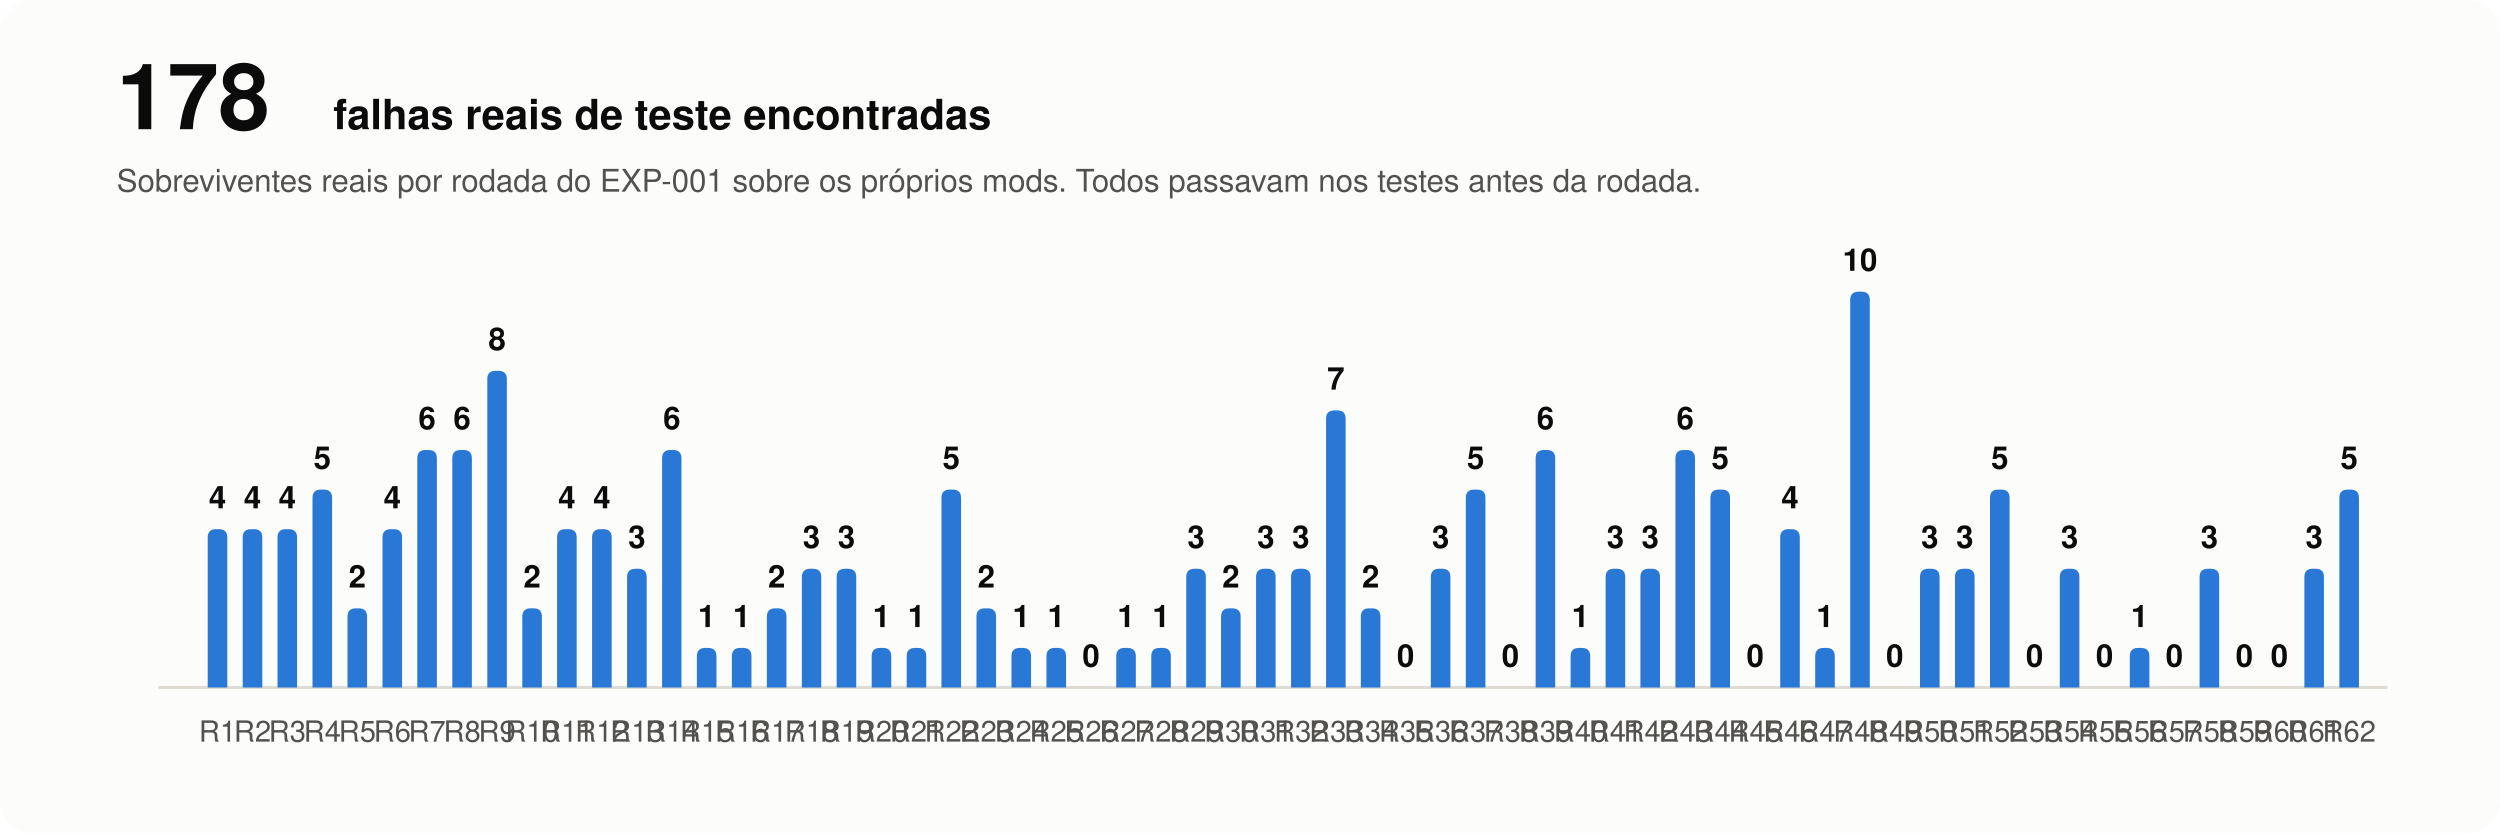
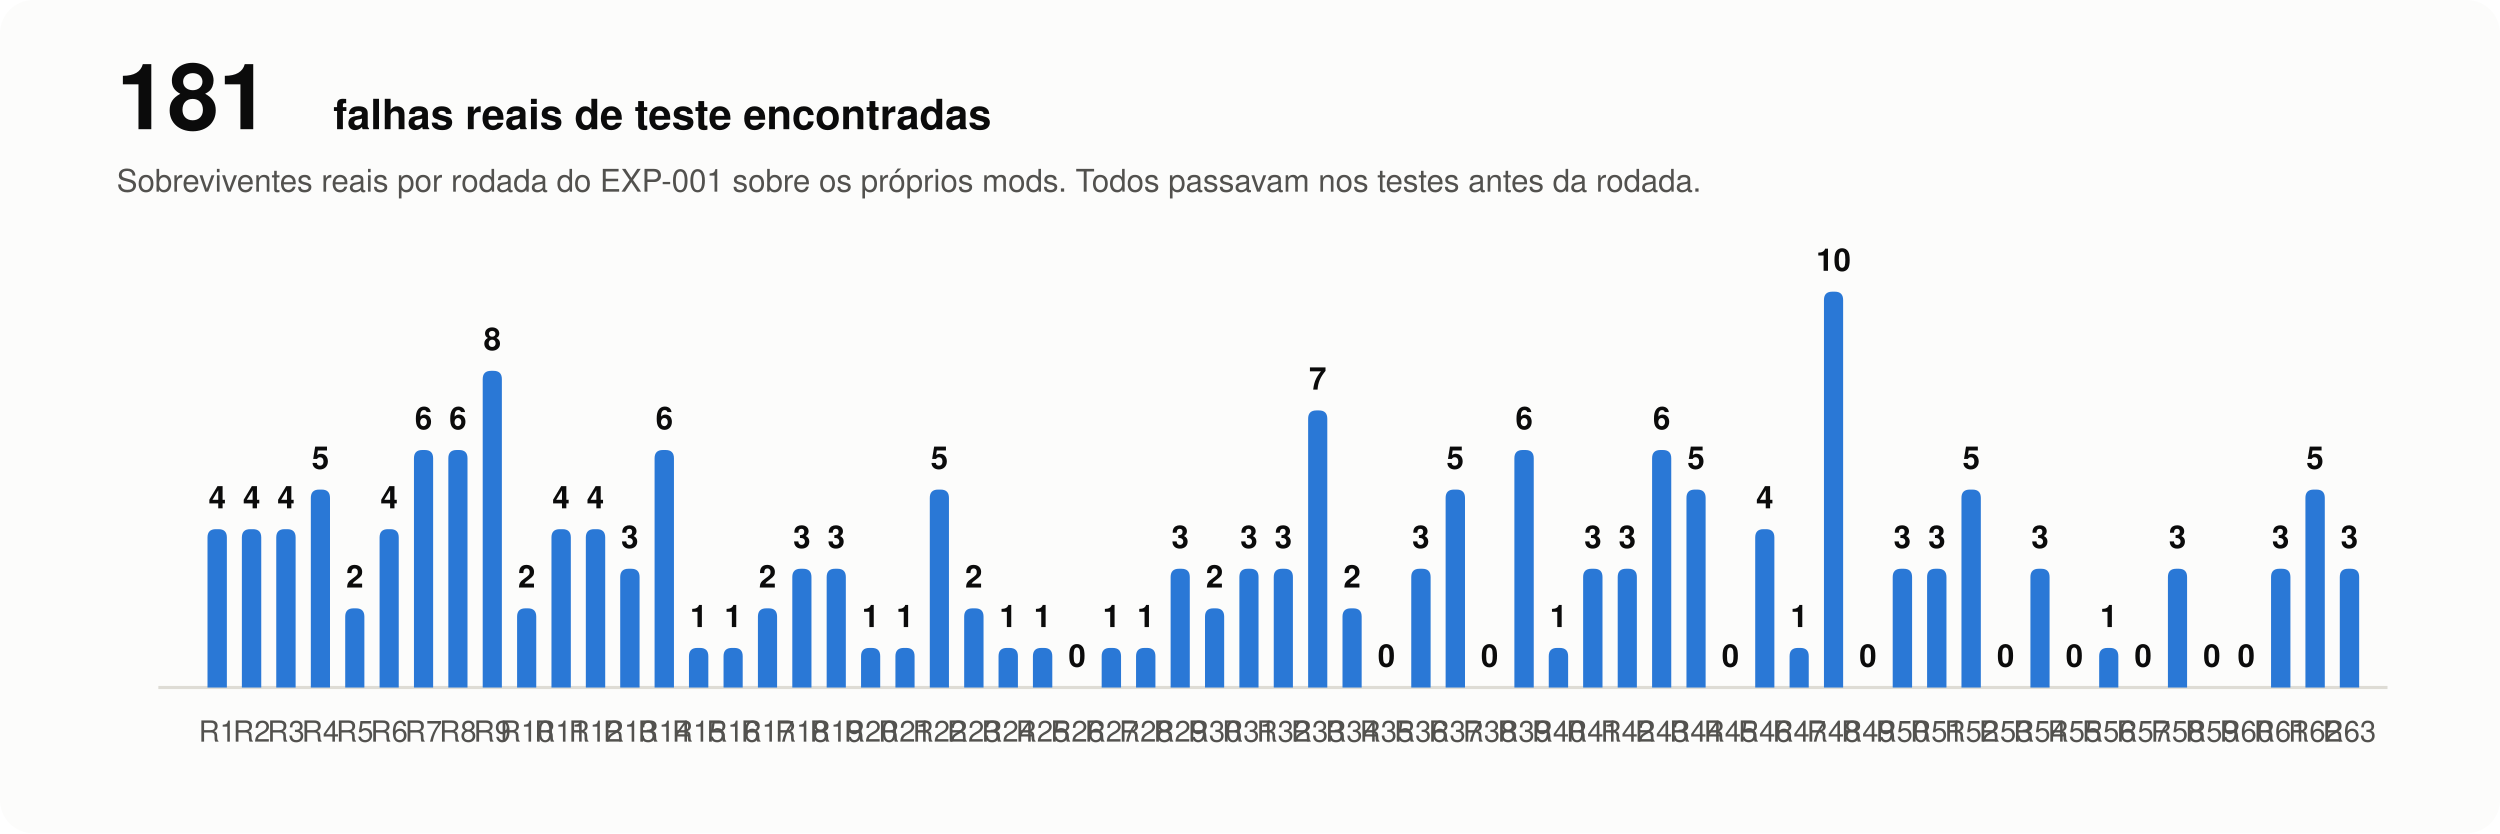
- <svg xmlns="http://www.w3.org/2000/svg" viewBox="0 0 1200 400" width="1200" height="400" role="img" aria-label="178 falhas reais de teste encontradas em 62 rodadas" font-family="ui-sans-serif, -apple-system, 'Segoe UI', Helvetica, Arial, sans-serif">
+ <svg xmlns="http://www.w3.org/2000/svg" viewBox="0 0 1200 400" width="1200" height="400" role="img" aria-label="181 falhas reais de teste encontradas em 63 rodadas" font-family="ui-sans-serif, -apple-system, 'Segoe UI', Helvetica, Arial, sans-serif">
  <style>
  .sup { fill: #fcfcfb; } .sup2 { fill: #f3f2ef; } .borda { stroke: #dedcd5; }
  .t1 { fill: #0b0b0b; } .t2 { fill: #52514e; } .t3 { fill: #8a887f; }
  .ac { fill: #2a78d6; } .acs { stroke: #2a78d6; } .acf { fill: #e8f1fb; }
  .ok { fill: #0f7a3d; } .okf { fill: #e3f3e8; }
  @media (prefers-color-scheme: dark) {
    .sup { fill: #1a1a19; } .sup2 { fill: #232322; } .borda { stroke: #3a3936; }
    .t1 { fill: #f0efec; } .t2 { fill: #c3c2b7; } .t3 { fill: #8f8d84; }
    .ac { fill: #3987e5; } .acs { stroke: #3987e5; } .acf { fill: #1d2c40; }
    .ok { fill: #4cc27a; } .okf { fill: #16301f; }
  }
  @media (prefers-reduced-motion: reduce) { * { animation: none !important; } }

  .barra { transform-box: fill-box; transform-origin: bottom; animation: cresce 1.1s cubic-bezier(.2,.8,.2,1); }
  @keyframes cresce { from { transform: scaleY(0); } to { transform: scaleY(1); } }
</style>
  <rect width="1200" height="400" rx="16" class="sup" />
-   <text x="56" y="62" font-size="44" font-weight="800" class="t1">178</text>
+   <text x="56" y="62" font-size="44" font-weight="800" class="t1">181</text>
  <text x="160" y="62" font-size="20" font-weight="700" class="t1">falhas reais de teste encontradas</text>
  <text x="56" y="92" font-size="15" class="t2">Sobreviventes reais por rodada do EXP-001 sobre os próprios mods. Todos passavam nos testes antes da rodada.</text>
  <line x1="76" y1="330" x2="1146" y2="330" class="borda" stroke-width="1.5" />
  <g class="barra">
-     <path d="M99.7,330 L99.7,258.0 Q99.7,254.0 103.7,254.0 L105.1,254.0 Q109.1,254.0 109.1,258.0 L109.1,330 Z" class="ac" />
-   </g>
-   <text x="104.4" y="244.0" font-size="15" font-weight="700" class="t1" text-anchor="middle">4</text>
-   <text x="104.4" y="356" font-size="14" class="t2" text-anchor="middle">R1</text>
-   <g class="barra">
-     <path d="M116.5,330 L116.5,258.0 Q116.5,254.0 120.5,254.0 L121.9,254.0 Q125.9,254.0 125.9,258.0 L125.9,330 Z" class="ac" />
-   </g>
-   <text x="121.2" y="244.0" font-size="15" font-weight="700" class="t1" text-anchor="middle">4</text>
-   <text x="121.2" y="356" font-size="14" class="t2" text-anchor="middle">R2</text>
-   <g class="barra">
-     <path d="M133.2,330 L133.2,258.0 Q133.2,254.0 137.2,254.0 L138.6,254.0 Q142.6,254.0 142.6,258.0 L142.6,330 Z" class="ac" />
-   </g>
-   <text x="137.9" y="244.0" font-size="15" font-weight="700" class="t1" text-anchor="middle">4</text>
-   <text x="137.9" y="356" font-size="14" class="t2" text-anchor="middle">R3</text>
-   <g class="barra">
-     <path d="M150.0,330 L150.0,239.0 Q150.0,235.0 154.0,235.0 L155.4,235.0 Q159.4,235.0 159.4,239.0 L159.4,330 Z" class="ac" />
-   </g>
-   <text x="154.7" y="225.0" font-size="15" font-weight="700" class="t1" text-anchor="middle">5</text>
-   <text x="154.7" y="356" font-size="14" class="t2" text-anchor="middle">R4</text>
-   <g class="barra">
-     <path d="M166.8,330 L166.8,296.0 Q166.8,292.0 170.8,292.0 L172.2,292.0 Q176.2,292.0 176.2,296.0 L176.2,330 Z" class="ac" />
-   </g>
-   <text x="171.5" y="282.0" font-size="15" font-weight="700" class="t1" text-anchor="middle">2</text>
-   <text x="171.5" y="356" font-size="14" class="t2" text-anchor="middle">R5</text>
-   <g class="barra">
-     <path d="M183.6,330 L183.6,258.0 Q183.6,254.0 187.6,254.0 L189.0,254.0 Q193.0,254.0 193.0,258.0 L193.0,330 Z" class="ac" />
-   </g>
-   <text x="188.3" y="244.0" font-size="15" font-weight="700" class="t1" text-anchor="middle">4</text>
-   <text x="188.3" y="356" font-size="14" class="t2" text-anchor="middle">R6</text>
-   <g class="barra">
-     <path d="M200.3,330 L200.3,220.0 Q200.3,216.0 204.3,216.0 L205.7,216.0 Q209.7,216.0 209.7,220.0 L209.7,330 Z" class="ac" />
-   </g>
-   <text x="205.0" y="206.0" font-size="15" font-weight="700" class="t1" text-anchor="middle">6</text>
-   <text x="205.0" y="356" font-size="14" class="t2" text-anchor="middle">R7</text>
-   <g class="barra">
-     <path d="M217.1,330 L217.1,220.0 Q217.1,216.0 221.1,216.0 L222.5,216.0 Q226.5,216.0 226.5,220.0 L226.5,330 Z" class="ac" />
-   </g>
-   <text x="221.8" y="206.0" font-size="15" font-weight="700" class="t1" text-anchor="middle">6</text>
-   <text x="221.8" y="356" font-size="14" class="t2" text-anchor="middle">R8</text>
-   <g class="barra">
-     <path d="M233.9,330 L233.9,182.0 Q233.9,178.0 237.9,178.0 L239.3,178.0 Q243.3,178.0 243.3,182.0 L243.3,330 Z" class="ac" />
-   </g>
-   <text x="238.6" y="168.0" font-size="15" font-weight="700" class="t1" text-anchor="middle">8</text>
-   <text x="238.6" y="356" font-size="14" class="t2" text-anchor="middle">R9</text>
-   <g class="barra">
-     <path d="M250.7,330 L250.7,296.0 Q250.7,292.0 254.7,292.0 L256.1,292.0 Q260.1,292.0 260.1,296.0 L260.1,330 Z" class="ac" />
-   </g>
-   <text x="255.4" y="282.0" font-size="15" font-weight="700" class="t1" text-anchor="middle">2</text>
-   <text x="255.4" y="356" font-size="14" class="t2" text-anchor="middle">R10</text>
-   <g class="barra">
-     <path d="M267.4,330 L267.4,258.0 Q267.4,254.0 271.4,254.0 L272.8,254.0 Q276.8,254.0 276.8,258.0 L276.8,330 Z" class="ac" />
-   </g>
-   <text x="272.1" y="244.0" font-size="15" font-weight="700" class="t1" text-anchor="middle">4</text>
-   <text x="272.1" y="356" font-size="14" class="t2" text-anchor="middle">R11</text>
-   <g class="barra">
-     <path d="M284.2,330 L284.2,258.0 Q284.2,254.0 288.2,254.0 L289.6,254.0 Q293.6,254.0 293.6,258.0 L293.6,330 Z" class="ac" />
-   </g>
-   <text x="288.9" y="244.0" font-size="15" font-weight="700" class="t1" text-anchor="middle">4</text>
-   <text x="288.9" y="356" font-size="14" class="t2" text-anchor="middle">R12</text>
-   <g class="barra">
-     <path d="M301.0,330 L301.0,277.0 Q301.0,273.0 305.0,273.0 L306.4,273.0 Q310.4,273.0 310.4,277.0 L310.4,330 Z" class="ac" />
-   </g>
-   <text x="305.7" y="263.0" font-size="15" font-weight="700" class="t1" text-anchor="middle">3</text>
-   <text x="305.7" y="356" font-size="14" class="t2" text-anchor="middle">R13</text>
-   <g class="barra">
-     <path d="M317.8,330 L317.8,220.0 Q317.8,216.0 321.8,216.0 L323.1,216.0 Q327.1,216.0 327.1,220.0 L327.1,330 Z" class="ac" />
-   </g>
-   <text x="322.5" y="206.0" font-size="15" font-weight="700" class="t1" text-anchor="middle">6</text>
-   <text x="322.5" y="356" font-size="14" class="t2" text-anchor="middle">R14</text>
-   <g class="barra">
-     <path d="M334.5,330 L334.5,315.0 Q334.5,311.0 338.5,311.0 L339.9,311.0 Q343.9,311.0 343.9,315.0 L343.9,330 Z" class="ac" />
-   </g>
-   <text x="339.2" y="301.0" font-size="15" font-weight="700" class="t1" text-anchor="middle">1</text>
-   <text x="339.2" y="356" font-size="14" class="t2" text-anchor="middle">R15</text>
-   <g class="barra">
-     <path d="M351.3,330 L351.3,315.0 Q351.3,311.0 355.3,311.0 L356.7,311.0 Q360.7,311.0 360.7,315.0 L360.7,330 Z" class="ac" />
-   </g>
-   <text x="356.0" y="301.0" font-size="15" font-weight="700" class="t1" text-anchor="middle">1</text>
-   <text x="356.0" y="356" font-size="14" class="t2" text-anchor="middle">R16</text>
-   <g class="barra">
-     <path d="M368.1,330 L368.1,296.0 Q368.1,292.0 372.1,292.0 L373.5,292.0 Q377.5,292.0 377.5,296.0 L377.5,330 Z" class="ac" />
-   </g>
-   <text x="372.8" y="282.0" font-size="15" font-weight="700" class="t1" text-anchor="middle">2</text>
-   <text x="372.8" y="356" font-size="14" class="t2" text-anchor="middle">R17</text>
-   <g class="barra">
-     <path d="M384.9,330 L384.9,277.0 Q384.9,273.0 388.9,273.0 L390.2,273.0 Q394.2,273.0 394.2,277.0 L394.2,330 Z" class="ac" />
-   </g>
-   <text x="389.5" y="263.0" font-size="15" font-weight="700" class="t1" text-anchor="middle">3</text>
-   <text x="389.5" y="356" font-size="14" class="t2" text-anchor="middle">R18</text>
-   <g class="barra">
-     <path d="M401.6,330 L401.6,277.0 Q401.6,273.0 405.6,273.0 L407.0,273.0 Q411.0,273.0 411.0,277.0 L411.0,330 Z" class="ac" />
-   </g>
-   <text x="406.3" y="263.0" font-size="15" font-weight="700" class="t1" text-anchor="middle">3</text>
-   <text x="406.3" y="356" font-size="14" class="t2" text-anchor="middle">R19</text>
-   <g class="barra">
-     <path d="M418.4,330 L418.4,315.0 Q418.4,311.0 422.4,311.0 L423.8,311.0 Q427.8,311.0 427.8,315.0 L427.8,330 Z" class="ac" />
-   </g>
-   <text x="423.1" y="301.0" font-size="15" font-weight="700" class="t1" text-anchor="middle">1</text>
-   <text x="423.1" y="356" font-size="14" class="t2" text-anchor="middle">R20</text>
-   <g class="barra">
-     <path d="M435.2,330 L435.2,315.0 Q435.2,311.0 439.2,311.0 L440.6,311.0 Q444.6,311.0 444.6,315.0 L444.6,330 Z" class="ac" />
-   </g>
-   <text x="439.9" y="301.0" font-size="15" font-weight="700" class="t1" text-anchor="middle">1</text>
-   <text x="439.9" y="356" font-size="14" class="t2" text-anchor="middle">R21</text>
-   <g class="barra">
-     <path d="M451.9,330 L451.9,239.0 Q451.9,235.0 455.9,235.0 L457.3,235.0 Q461.3,235.0 461.3,239.0 L461.3,330 Z" class="ac" />
-   </g>
-   <text x="456.6" y="225.0" font-size="15" font-weight="700" class="t1" text-anchor="middle">5</text>
-   <text x="456.6" y="356" font-size="14" class="t2" text-anchor="middle">R22</text>
-   <g class="barra">
-     <path d="M468.7,330 L468.7,296.0 Q468.7,292.0 472.7,292.0 L474.1,292.0 Q478.1,292.0 478.1,296.0 L478.1,330 Z" class="ac" />
-   </g>
-   <text x="473.4" y="282.0" font-size="15" font-weight="700" class="t1" text-anchor="middle">2</text>
-   <text x="473.4" y="356" font-size="14" class="t2" text-anchor="middle">R23</text>
-   <g class="barra">
-     <path d="M485.5,330 L485.5,315.0 Q485.5,311.0 489.5,311.0 L490.9,311.0 Q494.9,311.0 494.9,315.0 L494.9,330 Z" class="ac" />
-   </g>
-   <text x="490.2" y="301.0" font-size="15" font-weight="700" class="t1" text-anchor="middle">1</text>
-   <text x="490.2" y="356" font-size="14" class="t2" text-anchor="middle">R24</text>
-   <g class="barra">
-     <path d="M502.3,330 L502.3,315.0 Q502.3,311.0 506.3,311.0 L507.7,311.0 Q511.7,311.0 511.7,315.0 L511.7,330 Z" class="ac" />
-   </g>
-   <text x="507.0" y="301.0" font-size="15" font-weight="700" class="t1" text-anchor="middle">1</text>
-   <text x="507.0" y="356" font-size="14" class="t2" text-anchor="middle">R25</text>
-   <g class="barra">
-     <path d="M519.0,330 L519.0,330.0 Q519.0,330.0 519.0,330.0 L528.4,330.0 Q528.4,330.0 528.4,330.0 L528.4,330 Z" class="ac" />
-   </g>
-   <text x="523.7" y="320.0" font-size="15" font-weight="700" class="t1" text-anchor="middle">0</text>
-   <text x="523.7" y="356" font-size="14" class="t2" text-anchor="middle">R26</text>
-   <g class="barra">
-     <path d="M535.8,330 L535.8,315.0 Q535.8,311.0 539.8,311.0 L541.2,311.0 Q545.2,311.0 545.2,315.0 L545.2,330 Z" class="ac" />
-   </g>
-   <text x="540.5" y="301.0" font-size="15" font-weight="700" class="t1" text-anchor="middle">1</text>
-   <text x="540.5" y="356" font-size="14" class="t2" text-anchor="middle">R27</text>
-   <g class="barra">
-     <path d="M552.6,330 L552.6,315.0 Q552.6,311.0 556.6,311.0 L558.0,311.0 Q562.0,311.0 562.0,315.0 L562.0,330 Z" class="ac" />
-   </g>
-   <text x="557.3" y="301.0" font-size="15" font-weight="700" class="t1" text-anchor="middle">1</text>
-   <text x="557.3" y="356" font-size="14" class="t2" text-anchor="middle">R28</text>
-   <g class="barra">
-     <path d="M569.4,330 L569.4,277.0 Q569.4,273.0 573.4,273.0 L574.8,273.0 Q578.8,273.0 578.8,277.0 L578.8,330 Z" class="ac" />
-   </g>
-   <text x="574.1" y="263.0" font-size="15" font-weight="700" class="t1" text-anchor="middle">3</text>
-   <text x="574.1" y="356" font-size="14" class="t2" text-anchor="middle">R29</text>
-   <g class="barra">
-     <path d="M586.1,330 L586.1,296.0 Q586.1,292.0 590.1,292.0 L591.5,292.0 Q595.5,292.0 595.5,296.0 L595.5,330 Z" class="ac" />
-   </g>
-   <text x="590.8" y="282.0" font-size="15" font-weight="700" class="t1" text-anchor="middle">2</text>
-   <text x="590.8" y="356" font-size="14" class="t2" text-anchor="middle">R30</text>
-   <g class="barra">
-     <path d="M602.9,330 L602.9,277.0 Q602.9,273.0 606.9,273.0 L608.3,273.0 Q612.3,273.0 612.3,277.0 L612.3,330 Z" class="ac" />
-   </g>
-   <text x="607.6" y="263.0" font-size="15" font-weight="700" class="t1" text-anchor="middle">3</text>
-   <text x="607.6" y="356" font-size="14" class="t2" text-anchor="middle">R31</text>
-   <g class="barra">
-     <path d="M619.7,330 L619.7,277.0 Q619.7,273.0 623.7,273.0 L625.1,273.0 Q629.1,273.0 629.1,277.0 L629.1,330 Z" class="ac" />
-   </g>
-   <text x="624.4" y="263.0" font-size="15" font-weight="700" class="t1" text-anchor="middle">3</text>
-   <text x="624.4" y="356" font-size="14" class="t2" text-anchor="middle">R32</text>
-   <g class="barra">
-     <path d="M636.5,330 L636.5,201.0 Q636.5,197.0 640.5,197.0 L641.9,197.0 Q645.9,197.0 645.9,201.0 L645.9,330 Z" class="ac" />
-   </g>
-   <text x="641.2" y="187.0" font-size="15" font-weight="700" class="t1" text-anchor="middle">7</text>
-   <text x="641.2" y="356" font-size="14" class="t2" text-anchor="middle">R33</text>
-   <g class="barra">
-     <path d="M653.2,330 L653.2,296.0 Q653.2,292.0 657.2,292.0 L658.6,292.0 Q662.6,292.0 662.6,296.0 L662.6,330 Z" class="ac" />
-   </g>
-   <text x="657.9" y="282.0" font-size="15" font-weight="700" class="t1" text-anchor="middle">2</text>
-   <text x="657.9" y="356" font-size="14" class="t2" text-anchor="middle">R34</text>
-   <g class="barra">
-     <path d="M670.0,330 L670.0,330.0 Q670.0,330.0 670.0,330.0 L679.4,330.0 Q679.4,330.0 679.4,330.0 L679.4,330 Z" class="ac" />
-   </g>
-   <text x="674.7" y="320.0" font-size="15" font-weight="700" class="t1" text-anchor="middle">0</text>
-   <text x="674.7" y="356" font-size="14" class="t2" text-anchor="middle">R35</text>
-   <g class="barra">
-     <path d="M686.8,330 L686.8,277.0 Q686.8,273.0 690.8,273.0 L692.2,273.0 Q696.2,273.0 696.2,277.0 L696.2,330 Z" class="ac" />
-   </g>
-   <text x="691.5" y="263.0" font-size="15" font-weight="700" class="t1" text-anchor="middle">3</text>
-   <text x="691.5" y="356" font-size="14" class="t2" text-anchor="middle">R36</text>
-   <g class="barra">
-     <path d="M703.6,330 L703.6,239.0 Q703.6,235.0 707.6,235.0 L709.0,235.0 Q713.0,235.0 713.0,239.0 L713.0,330 Z" class="ac" />
-   </g>
-   <text x="708.3" y="225.0" font-size="15" font-weight="700" class="t1" text-anchor="middle">5</text>
-   <text x="708.3" y="356" font-size="14" class="t2" text-anchor="middle">R37</text>
-   <g class="barra">
-     <path d="M720.3,330 L720.3,330.0 Q720.3,330.0 720.3,330.0 L729.7,330.0 Q729.7,330.0 729.7,330.0 L729.7,330 Z" class="ac" />
-   </g>
-   <text x="725.0" y="320.0" font-size="15" font-weight="700" class="t1" text-anchor="middle">0</text>
-   <text x="725.0" y="356" font-size="14" class="t2" text-anchor="middle">R38</text>
-   <g class="barra">
-     <path d="M737.1,330 L737.1,220.0 Q737.1,216.0 741.1,216.0 L742.5,216.0 Q746.5,216.0 746.5,220.0 L746.5,330 Z" class="ac" />
-   </g>
-   <text x="741.8" y="206.0" font-size="15" font-weight="700" class="t1" text-anchor="middle">6</text>
-   <text x="741.8" y="356" font-size="14" class="t2" text-anchor="middle">R39</text>
-   <g class="barra">
-     <path d="M753.9,330 L753.9,315.0 Q753.9,311.0 757.9,311.0 L759.3,311.0 Q763.3,311.0 763.3,315.0 L763.3,330 Z" class="ac" />
-   </g>
-   <text x="758.6" y="301.0" font-size="15" font-weight="700" class="t1" text-anchor="middle">1</text>
-   <text x="758.6" y="356" font-size="14" class="t2" text-anchor="middle">R40</text>
-   <g class="barra">
-     <path d="M770.7,330 L770.7,277.0 Q770.7,273.0 774.7,273.0 L776.1,273.0 Q780.1,273.0 780.1,277.0 L780.1,330 Z" class="ac" />
-   </g>
-   <text x="775.4" y="263.0" font-size="15" font-weight="700" class="t1" text-anchor="middle">3</text>
-   <text x="775.4" y="356" font-size="14" class="t2" text-anchor="middle">R41</text>
-   <g class="barra">
-     <path d="M787.4,330 L787.4,277.0 Q787.4,273.0 791.4,273.0 L792.8,273.0 Q796.8,273.0 796.8,277.0 L796.8,330 Z" class="ac" />
-   </g>
-   <text x="792.1" y="263.0" font-size="15" font-weight="700" class="t1" text-anchor="middle">3</text>
-   <text x="792.1" y="356" font-size="14" class="t2" text-anchor="middle">R42</text>
-   <g class="barra">
-     <path d="M804.2,330 L804.2,220.0 Q804.2,216.0 808.2,216.0 L809.6,216.0 Q813.6,216.0 813.6,220.0 L813.6,330 Z" class="ac" />
-   </g>
-   <text x="808.9" y="206.0" font-size="15" font-weight="700" class="t1" text-anchor="middle">6</text>
-   <text x="808.9" y="356" font-size="14" class="t2" text-anchor="middle">R43</text>
-   <g class="barra">
-     <path d="M821.0,330 L821.0,239.0 Q821.0,235.0 825.0,235.0 L826.4,235.0 Q830.4,235.0 830.4,239.0 L830.4,330 Z" class="ac" />
-   </g>
-   <text x="825.7" y="225.0" font-size="15" font-weight="700" class="t1" text-anchor="middle">5</text>
-   <text x="825.7" y="356" font-size="14" class="t2" text-anchor="middle">R44</text>
-   <g class="barra">
-     <path d="M837.8,330 L837.8,330.0 Q837.8,330.0 837.8,330.0 L847.1,330.0 Q847.1,330.0 847.1,330.0 L847.1,330 Z" class="ac" />
-   </g>
-   <text x="842.5" y="320.0" font-size="15" font-weight="700" class="t1" text-anchor="middle">0</text>
-   <text x="842.5" y="356" font-size="14" class="t2" text-anchor="middle">R45</text>
-   <g class="barra">
-     <path d="M854.5,330 L854.5,258.0 Q854.5,254.0 858.5,254.0 L859.9,254.0 Q863.9,254.0 863.9,258.0 L863.9,330 Z" class="ac" />
-   </g>
-   <text x="859.2" y="244.0" font-size="15" font-weight="700" class="t1" text-anchor="middle">4</text>
-   <text x="859.2" y="356" font-size="14" class="t2" text-anchor="middle">R46</text>
-   <g class="barra">
-     <path d="M871.3,330 L871.3,315.0 Q871.3,311.0 875.3,311.0 L876.7,311.0 Q880.7,311.0 880.7,315.0 L880.7,330 Z" class="ac" />
-   </g>
-   <text x="876.0" y="301.0" font-size="15" font-weight="700" class="t1" text-anchor="middle">1</text>
-   <text x="876.0" y="356" font-size="14" class="t2" text-anchor="middle">R47</text>
-   <g class="barra">
-     <path d="M888.1,330 L888.1,144.0 Q888.1,140.0 892.1,140.0 L893.5,140.0 Q897.5,140.0 897.5,144.0 L897.5,330 Z" class="ac" />
-   </g>
-   <text x="892.8" y="130.0" font-size="15" font-weight="700" class="t1" text-anchor="middle">10</text>
-   <text x="892.8" y="356" font-size="14" class="t2" text-anchor="middle">R48</text>
-   <g class="barra">
-     <path d="M904.9,330 L904.9,330.0 Q904.9,330.0 904.9,330.0 L914.2,330.0 Q914.2,330.0 914.2,330.0 L914.2,330 Z" class="ac" />
-   </g>
-   <text x="909.5" y="320.0" font-size="15" font-weight="700" class="t1" text-anchor="middle">0</text>
-   <text x="909.5" y="356" font-size="14" class="t2" text-anchor="middle">R49</text>
-   <g class="barra">
-     <path d="M921.6,330 L921.6,277.0 Q921.6,273.0 925.6,273.0 L927.0,273.0 Q931.0,273.0 931.0,277.0 L931.0,330 Z" class="ac" />
-   </g>
-   <text x="926.3" y="263.0" font-size="15" font-weight="700" class="t1" text-anchor="middle">3</text>
-   <text x="926.3" y="356" font-size="14" class="t2" text-anchor="middle">R50</text>
-   <g class="barra">
-     <path d="M938.4,330 L938.4,277.0 Q938.4,273.0 942.4,273.0 L943.8,273.0 Q947.8,273.0 947.8,277.0 L947.8,330 Z" class="ac" />
-   </g>
-   <text x="943.1" y="263.0" font-size="15" font-weight="700" class="t1" text-anchor="middle">3</text>
-   <text x="943.1" y="356" font-size="14" class="t2" text-anchor="middle">R51</text>
-   <g class="barra">
-     <path d="M955.2,330 L955.2,239.0 Q955.2,235.0 959.2,235.0 L960.6,235.0 Q964.6,235.0 964.6,239.0 L964.6,330 Z" class="ac" />
-   </g>
-   <text x="959.9" y="225.0" font-size="15" font-weight="700" class="t1" text-anchor="middle">5</text>
-   <text x="959.9" y="356" font-size="14" class="t2" text-anchor="middle">R52</text>
-   <g class="barra">
-     <path d="M971.9,330 L971.9,330.0 Q971.9,330.0 971.9,330.0 L981.3,330.0 Q981.3,330.0 981.3,330.0 L981.3,330 Z" class="ac" />
-   </g>
-   <text x="976.6" y="320.0" font-size="15" font-weight="700" class="t1" text-anchor="middle">0</text>
-   <text x="976.6" y="356" font-size="14" class="t2" text-anchor="middle">R53</text>
-   <g class="barra">
-     <path d="M988.7,330 L988.7,277.0 Q988.7,273.0 992.7,273.0 L994.1,273.0 Q998.1,273.0 998.1,277.0 L998.1,330 Z" class="ac" />
-   </g>
-   <text x="993.4" y="263.0" font-size="15" font-weight="700" class="t1" text-anchor="middle">3</text>
-   <text x="993.4" y="356" font-size="14" class="t2" text-anchor="middle">R54</text>
-   <g class="barra">
-     <path d="M1005.5,330 L1005.5,330.0 Q1005.5,330.0 1005.5,330.0 L1014.9,330.0 Q1014.9,330.0 1014.9,330.0 L1014.9,330 Z" class="ac" />
-   </g>
-   <text x="1010.2" y="320.0" font-size="15" font-weight="700" class="t1" text-anchor="middle">0</text>
-   <text x="1010.2" y="356" font-size="14" class="t2" text-anchor="middle">R55</text>
-   <g class="barra">
-     <path d="M1022.3,330 L1022.3,315.0 Q1022.3,311.0 1026.3,311.0 L1027.7,311.0 Q1031.7,311.0 1031.7,315.0 L1031.7,330 Z" class="ac" />
-   </g>
-   <text x="1027.0" y="301.0" font-size="15" font-weight="700" class="t1" text-anchor="middle">1</text>
-   <text x="1027.0" y="356" font-size="14" class="t2" text-anchor="middle">R56</text>
-   <g class="barra">
-     <path d="M1039.0,330 L1039.0,330.0 Q1039.0,330.0 1039.0,330.0 L1048.4,330.0 Q1048.4,330.0 1048.4,330.0 L1048.4,330 Z" class="ac" />
-   </g>
-   <text x="1043.7" y="320.0" font-size="15" font-weight="700" class="t1" text-anchor="middle">0</text>
-   <text x="1043.7" y="356" font-size="14" class="t2" text-anchor="middle">R57</text>
-   <g class="barra">
-     <path d="M1055.8,330 L1055.8,277.0 Q1055.8,273.0 1059.8,273.0 L1061.2,273.0 Q1065.2,273.0 1065.2,277.0 L1065.2,330 Z" class="ac" />
-   </g>
-   <text x="1060.5" y="263.0" font-size="15" font-weight="700" class="t1" text-anchor="middle">3</text>
-   <text x="1060.5" y="356" font-size="14" class="t2" text-anchor="middle">R58</text>
-   <g class="barra">
-     <path d="M1072.6,330 L1072.6,330.0 Q1072.6,330.0 1072.6,330.0 L1082.0,330.0 Q1082.0,330.0 1082.0,330.0 L1082.0,330 Z" class="ac" />
-   </g>
-   <text x="1077.3" y="320.0" font-size="15" font-weight="700" class="t1" text-anchor="middle">0</text>
-   <text x="1077.3" y="356" font-size="14" class="t2" text-anchor="middle">R59</text>
-   <g class="barra">
-     <path d="M1089.4,330 L1089.4,330.0 Q1089.4,330.0 1089.4,330.0 L1098.8,330.0 Q1098.8,330.0 1098.8,330.0 L1098.8,330 Z" class="ac" />
-   </g>
-   <text x="1094.1" y="320.0" font-size="15" font-weight="700" class="t1" text-anchor="middle">0</text>
-   <text x="1094.1" y="356" font-size="14" class="t2" text-anchor="middle">R60</text>
-   <g class="barra">
-     <path d="M1106.1,330 L1106.1,277.0 Q1106.1,273.0 1110.1,273.0 L1111.5,273.0 Q1115.5,273.0 1115.5,277.0 L1115.5,330 Z" class="ac" />
-   </g>
-   <text x="1110.8" y="263.0" font-size="15" font-weight="700" class="t1" text-anchor="middle">3</text>
-   <text x="1110.8" y="356" font-size="14" class="t2" text-anchor="middle">R61</text>
-   <g class="barra">
-     <path d="M1122.9,330 L1122.9,239.0 Q1122.9,235.0 1126.9,235.0 L1128.3,235.0 Q1132.3,235.0 1132.3,239.0 L1132.3,330 Z" class="ac" />
-   </g>
-   <text x="1127.6" y="225.0" font-size="15" font-weight="700" class="t1" text-anchor="middle">5</text>
-   <text x="1127.6" y="356" font-size="14" class="t2" text-anchor="middle">R62</text>
+     <path d="M99.6,330 L99.6,258.0 Q99.6,254.0 103.6,254.0 L104.9,254.0 Q108.9,254.0 108.9,258.0 L108.9,330 Z" class="ac" />
+   </g>
+   <text x="104.3" y="244.0" font-size="15" font-weight="700" class="t1" text-anchor="middle">4</text>
+   <text x="104.3" y="356" font-size="14" class="t2" text-anchor="middle">R1</text>
+   <g class="barra">
+     <path d="M116.1,330 L116.1,258.0 Q116.1,254.0 120.1,254.0 L121.4,254.0 Q125.4,254.0 125.4,258.0 L125.4,330 Z" class="ac" />
+   </g>
+   <text x="120.8" y="244.0" font-size="15" font-weight="700" class="t1" text-anchor="middle">4</text>
+   <text x="120.8" y="356" font-size="14" class="t2" text-anchor="middle">R2</text>
+   <g class="barra">
+     <path d="M132.6,330 L132.6,258.0 Q132.6,254.0 136.6,254.0 L137.9,254.0 Q141.9,254.0 141.9,258.0 L141.9,330 Z" class="ac" />
+   </g>
+   <text x="137.3" y="244.0" font-size="15" font-weight="700" class="t1" text-anchor="middle">4</text>
+   <text x="137.3" y="356" font-size="14" class="t2" text-anchor="middle">R3</text>
+   <g class="barra">
+     <path d="M149.2,330 L149.2,239.0 Q149.2,235.0 153.2,235.0 L154.4,235.0 Q158.4,235.0 158.4,239.0 L158.4,330 Z" class="ac" />
+   </g>
+   <text x="153.8" y="225.0" font-size="15" font-weight="700" class="t1" text-anchor="middle">5</text>
+   <text x="153.8" y="356" font-size="14" class="t2" text-anchor="middle">R4</text>
+   <g class="barra">
+     <path d="M165.7,330 L165.7,296.0 Q165.7,292.0 169.7,292.0 L170.9,292.0 Q174.9,292.0 174.9,296.0 L174.9,330 Z" class="ac" />
+   </g>
+   <text x="170.3" y="282.0" font-size="15" font-weight="700" class="t1" text-anchor="middle">2</text>
+   <text x="170.3" y="356" font-size="14" class="t2" text-anchor="middle">R5</text>
+   <g class="barra">
+     <path d="M182.2,330 L182.2,258.0 Q182.2,254.0 186.2,254.0 L187.4,254.0 Q191.4,254.0 191.4,258.0 L191.4,330 Z" class="ac" />
+   </g>
+   <text x="186.8" y="244.0" font-size="15" font-weight="700" class="t1" text-anchor="middle">4</text>
+   <text x="186.8" y="356" font-size="14" class="t2" text-anchor="middle">R6</text>
+   <g class="barra">
+     <path d="M198.7,330 L198.7,220.0 Q198.7,216.0 202.7,216.0 L203.9,216.0 Q207.9,216.0 207.9,220.0 L207.9,330 Z" class="ac" />
+   </g>
+   <text x="203.3" y="206.0" font-size="15" font-weight="700" class="t1" text-anchor="middle">6</text>
+   <text x="203.3" y="356" font-size="14" class="t2" text-anchor="middle">R7</text>
+   <g class="barra">
+     <path d="M215.2,330 L215.2,220.0 Q215.2,216.0 219.2,216.0 L220.4,216.0 Q224.4,216.0 224.4,220.0 L224.4,330 Z" class="ac" />
+   </g>
+   <text x="219.8" y="206.0" font-size="15" font-weight="700" class="t1" text-anchor="middle">6</text>
+   <text x="219.8" y="356" font-size="14" class="t2" text-anchor="middle">R8</text>
+   <g class="barra">
+     <path d="M231.7,330 L231.7,182.0 Q231.7,178.0 235.7,178.0 L236.9,178.0 Q240.9,178.0 240.9,182.0 L240.9,330 Z" class="ac" />
+   </g>
+   <text x="236.3" y="168.0" font-size="15" font-weight="700" class="t1" text-anchor="middle">8</text>
+   <text x="236.3" y="356" font-size="14" class="t2" text-anchor="middle">R9</text>
+   <g class="barra">
+     <path d="M248.2,330 L248.2,296.0 Q248.2,292.0 252.2,292.0 L253.4,292.0 Q257.4,292.0 257.4,296.0 L257.4,330 Z" class="ac" />
+   </g>
+   <text x="252.8" y="282.0" font-size="15" font-weight="700" class="t1" text-anchor="middle">2</text>
+   <text x="252.8" y="356" font-size="14" class="t2" text-anchor="middle">R10</text>
+   <g class="barra">
+     <path d="M264.7,330 L264.7,258.0 Q264.7,254.0 268.7,254.0 L270.0,254.0 Q274.0,254.0 274.0,258.0 L274.0,330 Z" class="ac" />
+   </g>
+   <text x="269.3" y="244.0" font-size="15" font-weight="700" class="t1" text-anchor="middle">4</text>
+   <text x="269.3" y="356" font-size="14" class="t2" text-anchor="middle">R11</text>
+   <g class="barra">
+     <path d="M281.2,330 L281.2,258.0 Q281.2,254.0 285.2,254.0 L286.5,254.0 Q290.5,254.0 290.5,258.0 L290.5,330 Z" class="ac" />
+   </g>
+   <text x="285.8" y="244.0" font-size="15" font-weight="700" class="t1" text-anchor="middle">4</text>
+   <text x="285.8" y="356" font-size="14" class="t2" text-anchor="middle">R12</text>
+   <g class="barra">
+     <path d="M297.7,330 L297.7,277.0 Q297.7,273.0 301.7,273.0 L303.0,273.0 Q307.0,273.0 307.0,277.0 L307.0,330 Z" class="ac" />
+   </g>
+   <text x="302.3" y="263.0" font-size="15" font-weight="700" class="t1" text-anchor="middle">3</text>
+   <text x="302.3" y="356" font-size="14" class="t2" text-anchor="middle">R13</text>
+   <g class="barra">
+     <path d="M314.2,330 L314.2,220.0 Q314.2,216.0 318.2,216.0 L319.5,216.0 Q323.5,216.0 323.5,220.0 L323.5,330 Z" class="ac" />
+   </g>
+   <text x="318.9" y="206.0" font-size="15" font-weight="700" class="t1" text-anchor="middle">6</text>
+   <text x="318.9" y="356" font-size="14" class="t2" text-anchor="middle">R14</text>
+   <g class="barra">
+     <path d="M330.7,330 L330.7,315.0 Q330.7,311.0 334.7,311.0 L336.0,311.0 Q340.0,311.0 340.0,315.0 L340.0,330 Z" class="ac" />
+   </g>
+   <text x="335.4" y="301.0" font-size="15" font-weight="700" class="t1" text-anchor="middle">1</text>
+   <text x="335.4" y="356" font-size="14" class="t2" text-anchor="middle">R15</text>
+   <g class="barra">
+     <path d="M347.3,330 L347.3,315.0 Q347.3,311.0 351.3,311.0 L352.5,311.0 Q356.5,311.0 356.5,315.0 L356.5,330 Z" class="ac" />
+   </g>
+   <text x="351.9" y="301.0" font-size="15" font-weight="700" class="t1" text-anchor="middle">1</text>
+   <text x="351.9" y="356" font-size="14" class="t2" text-anchor="middle">R16</text>
+   <g class="barra">
+     <path d="M363.8,330 L363.8,296.0 Q363.8,292.0 367.8,292.0 L369.0,292.0 Q373.0,292.0 373.0,296.0 L373.0,330 Z" class="ac" />
+   </g>
+   <text x="368.4" y="282.0" font-size="15" font-weight="700" class="t1" text-anchor="middle">2</text>
+   <text x="368.4" y="356" font-size="14" class="t2" text-anchor="middle">R17</text>
+   <g class="barra">
+     <path d="M380.3,330 L380.3,277.0 Q380.3,273.0 384.3,273.0 L385.5,273.0 Q389.5,273.0 389.5,277.0 L389.5,330 Z" class="ac" />
+   </g>
+   <text x="384.9" y="263.0" font-size="15" font-weight="700" class="t1" text-anchor="middle">3</text>
+   <text x="384.9" y="356" font-size="14" class="t2" text-anchor="middle">R18</text>
+   <g class="barra">
+     <path d="M396.8,330 L396.8,277.0 Q396.8,273.0 400.8,273.0 L402.0,273.0 Q406.0,273.0 406.0,277.0 L406.0,330 Z" class="ac" />
+   </g>
+   <text x="401.4" y="263.0" font-size="15" font-weight="700" class="t1" text-anchor="middle">3</text>
+   <text x="401.4" y="356" font-size="14" class="t2" text-anchor="middle">R19</text>
+   <g class="barra">
+     <path d="M413.3,330 L413.3,315.0 Q413.3,311.0 417.3,311.0 L418.5,311.0 Q422.5,311.0 422.5,315.0 L422.5,330 Z" class="ac" />
+   </g>
+   <text x="417.9" y="301.0" font-size="15" font-weight="700" class="t1" text-anchor="middle">1</text>
+   <text x="417.9" y="356" font-size="14" class="t2" text-anchor="middle">R20</text>
+   <g class="barra">
+     <path d="M429.8,330 L429.8,315.0 Q429.8,311.0 433.8,311.0 L435.0,311.0 Q439.0,311.0 439.0,315.0 L439.0,330 Z" class="ac" />
+   </g>
+   <text x="434.4" y="301.0" font-size="15" font-weight="700" class="t1" text-anchor="middle">1</text>
+   <text x="434.4" y="356" font-size="14" class="t2" text-anchor="middle">R21</text>
+   <g class="barra">
+     <path d="M446.3,330 L446.3,239.0 Q446.3,235.0 450.3,235.0 L451.5,235.0 Q455.5,235.0 455.5,239.0 L455.5,330 Z" class="ac" />
+   </g>
+   <text x="450.9" y="225.0" font-size="15" font-weight="700" class="t1" text-anchor="middle">5</text>
+   <text x="450.9" y="356" font-size="14" class="t2" text-anchor="middle">R22</text>
+   <g class="barra">
+     <path d="M462.8,330 L462.8,296.0 Q462.8,292.0 466.8,292.0 L468.1,292.0 Q472.1,292.0 472.1,296.0 L472.1,330 Z" class="ac" />
+   </g>
+   <text x="467.4" y="282.0" font-size="15" font-weight="700" class="t1" text-anchor="middle">2</text>
+   <text x="467.4" y="356" font-size="14" class="t2" text-anchor="middle">R23</text>
+   <g class="barra">
+     <path d="M479.3,330 L479.3,315.0 Q479.3,311.0 483.3,311.0 L484.6,311.0 Q488.6,311.0 488.6,315.0 L488.6,330 Z" class="ac" />
+   </g>
+   <text x="483.9" y="301.0" font-size="15" font-weight="700" class="t1" text-anchor="middle">1</text>
+   <text x="483.9" y="356" font-size="14" class="t2" text-anchor="middle">R24</text>
+   <g class="barra">
+     <path d="M495.8,330 L495.8,315.0 Q495.8,311.0 499.8,311.0 L501.1,311.0 Q505.1,311.0 505.1,315.0 L505.1,330 Z" class="ac" />
+   </g>
+   <text x="500.4" y="301.0" font-size="15" font-weight="700" class="t1" text-anchor="middle">1</text>
+   <text x="500.4" y="356" font-size="14" class="t2" text-anchor="middle">R25</text>
+   <g class="barra">
+     <path d="M512.3,330 L512.3,330.0 Q512.3,330.0 512.3,330.0 L521.6,330.0 Q521.6,330.0 521.6,330.0 L521.6,330 Z" class="ac" />
+   </g>
+   <text x="517.0" y="320.0" font-size="15" font-weight="700" class="t1" text-anchor="middle">0</text>
+   <text x="517.0" y="356" font-size="14" class="t2" text-anchor="middle">R26</text>
+   <g class="barra">
+     <path d="M528.8,330 L528.8,315.0 Q528.8,311.0 532.8,311.0 L534.1,311.0 Q538.1,311.0 538.1,315.0 L538.1,330 Z" class="ac" />
+   </g>
+   <text x="533.5" y="301.0" font-size="15" font-weight="700" class="t1" text-anchor="middle">1</text>
+   <text x="533.5" y="356" font-size="14" class="t2" text-anchor="middle">R27</text>
+   <g class="barra">
+     <path d="M545.3,330 L545.3,315.0 Q545.3,311.0 549.3,311.0 L550.6,311.0 Q554.6,311.0 554.6,315.0 L554.6,330 Z" class="ac" />
+   </g>
+   <text x="550.0" y="301.0" font-size="15" font-weight="700" class="t1" text-anchor="middle">1</text>
+   <text x="550.0" y="356" font-size="14" class="t2" text-anchor="middle">R28</text>
+   <g class="barra">
+     <path d="M561.9,330 L561.9,277.0 Q561.9,273.0 565.9,273.0 L567.1,273.0 Q571.1,273.0 571.1,277.0 L571.1,330 Z" class="ac" />
+   </g>
+   <text x="566.5" y="263.0" font-size="15" font-weight="700" class="t1" text-anchor="middle">3</text>
+   <text x="566.5" y="356" font-size="14" class="t2" text-anchor="middle">R29</text>
+   <g class="barra">
+     <path d="M578.4,330 L578.4,296.0 Q578.4,292.0 582.4,292.0 L583.6,292.0 Q587.6,292.0 587.6,296.0 L587.6,330 Z" class="ac" />
+   </g>
+   <text x="583.0" y="282.0" font-size="15" font-weight="700" class="t1" text-anchor="middle">2</text>
+   <text x="583.0" y="356" font-size="14" class="t2" text-anchor="middle">R30</text>
+   <g class="barra">
+     <path d="M594.9,330 L594.9,277.0 Q594.9,273.0 598.9,273.0 L600.1,273.0 Q604.1,273.0 604.1,277.0 L604.1,330 Z" class="ac" />
+   </g>
+   <text x="599.5" y="263.0" font-size="15" font-weight="700" class="t1" text-anchor="middle">3</text>
+   <text x="599.5" y="356" font-size="14" class="t2" text-anchor="middle">R31</text>
+   <g class="barra">
+     <path d="M611.4,330 L611.4,277.0 Q611.4,273.0 615.4,273.0 L616.6,273.0 Q620.6,273.0 620.6,277.0 L620.6,330 Z" class="ac" />
+   </g>
+   <text x="616.0" y="263.0" font-size="15" font-weight="700" class="t1" text-anchor="middle">3</text>
+   <text x="616.0" y="356" font-size="14" class="t2" text-anchor="middle">R32</text>
+   <g class="barra">
+     <path d="M627.9,330 L627.9,201.0 Q627.9,197.0 631.9,197.0 L633.1,197.0 Q637.1,197.0 637.1,201.0 L637.1,330 Z" class="ac" />
+   </g>
+   <text x="632.5" y="187.0" font-size="15" font-weight="700" class="t1" text-anchor="middle">7</text>
+   <text x="632.5" y="356" font-size="14" class="t2" text-anchor="middle">R33</text>
+   <g class="barra">
+     <path d="M644.4,330 L644.4,296.0 Q644.4,292.0 648.4,292.0 L649.6,292.0 Q653.6,292.0 653.6,296.0 L653.6,330 Z" class="ac" />
+   </g>
+   <text x="649.0" y="282.0" font-size="15" font-weight="700" class="t1" text-anchor="middle">2</text>
+   <text x="649.0" y="356" font-size="14" class="t2" text-anchor="middle">R34</text>
+   <g class="barra">
+     <path d="M660.9,330 L660.9,330.0 Q660.9,330.0 660.9,330.0 L670.1,330.0 Q670.1,330.0 670.1,330.0 L670.1,330 Z" class="ac" />
+   </g>
+   <text x="665.5" y="320.0" font-size="15" font-weight="700" class="t1" text-anchor="middle">0</text>
+   <text x="665.5" y="356" font-size="14" class="t2" text-anchor="middle">R35</text>
+   <g class="barra">
+     <path d="M677.4,330 L677.4,277.0 Q677.4,273.0 681.4,273.0 L682.7,273.0 Q686.7,273.0 686.7,277.0 L686.7,330 Z" class="ac" />
+   </g>
+   <text x="682.0" y="263.0" font-size="15" font-weight="700" class="t1" text-anchor="middle">3</text>
+   <text x="682.0" y="356" font-size="14" class="t2" text-anchor="middle">R36</text>
+   <g class="barra">
+     <path d="M693.9,330 L693.9,239.0 Q693.9,235.0 697.9,235.0 L699.2,235.0 Q703.2,235.0 703.2,239.0 L703.2,330 Z" class="ac" />
+   </g>
+   <text x="698.5" y="225.0" font-size="15" font-weight="700" class="t1" text-anchor="middle">5</text>
+   <text x="698.5" y="356" font-size="14" class="t2" text-anchor="middle">R37</text>
+   <g class="barra">
+     <path d="M710.4,330 L710.4,330.0 Q710.4,330.0 710.4,330.0 L719.7,330.0 Q719.7,330.0 719.7,330.0 L719.7,330 Z" class="ac" />
+   </g>
+   <text x="715.0" y="320.0" font-size="15" font-weight="700" class="t1" text-anchor="middle">0</text>
+   <text x="715.0" y="356" font-size="14" class="t2" text-anchor="middle">R38</text>
+   <g class="barra">
+     <path d="M726.9,330 L726.9,220.0 Q726.9,216.0 730.9,216.0 L732.2,216.0 Q736.2,216.0 736.2,220.0 L736.2,330 Z" class="ac" />
+   </g>
+   <text x="731.6" y="206.0" font-size="15" font-weight="700" class="t1" text-anchor="middle">6</text>
+   <text x="731.6" y="356" font-size="14" class="t2" text-anchor="middle">R39</text>
+   <g class="barra">
+     <path d="M743.4,330 L743.4,315.0 Q743.4,311.0 747.4,311.0 L748.7,311.0 Q752.7,311.0 752.7,315.0 L752.7,330 Z" class="ac" />
+   </g>
+   <text x="748.1" y="301.0" font-size="15" font-weight="700" class="t1" text-anchor="middle">1</text>
+   <text x="748.1" y="356" font-size="14" class="t2" text-anchor="middle">R40</text>
+   <g class="barra">
+     <path d="M759.9,330 L759.9,277.0 Q759.9,273.0 763.9,273.0 L765.2,273.0 Q769.2,273.0 769.2,277.0 L769.2,330 Z" class="ac" />
+   </g>
+   <text x="764.6" y="263.0" font-size="15" font-weight="700" class="t1" text-anchor="middle">3</text>
+   <text x="764.6" y="356" font-size="14" class="t2" text-anchor="middle">R41</text>
+   <g class="barra">
+     <path d="M776.5,330 L776.5,277.0 Q776.5,273.0 780.5,273.0 L781.7,273.0 Q785.7,273.0 785.7,277.0 L785.7,330 Z" class="ac" />
+   </g>
+   <text x="781.1" y="263.0" font-size="15" font-weight="700" class="t1" text-anchor="middle">3</text>
+   <text x="781.1" y="356" font-size="14" class="t2" text-anchor="middle">R42</text>
+   <g class="barra">
+     <path d="M793.0,330 L793.0,220.0 Q793.0,216.0 797.0,216.0 L798.2,216.0 Q802.2,216.0 802.2,220.0 L802.2,330 Z" class="ac" />
+   </g>
+   <text x="797.6" y="206.0" font-size="15" font-weight="700" class="t1" text-anchor="middle">6</text>
+   <text x="797.6" y="356" font-size="14" class="t2" text-anchor="middle">R43</text>
+   <g class="barra">
+     <path d="M809.5,330 L809.5,239.0 Q809.5,235.0 813.5,235.0 L814.7,235.0 Q818.7,235.0 818.7,239.0 L818.7,330 Z" class="ac" />
+   </g>
+   <text x="814.1" y="225.0" font-size="15" font-weight="700" class="t1" text-anchor="middle">5</text>
+   <text x="814.1" y="356" font-size="14" class="t2" text-anchor="middle">R44</text>
+   <g class="barra">
+     <path d="M826.0,330 L826.0,330.0 Q826.0,330.0 826.0,330.0 L835.2,330.0 Q835.2,330.0 835.2,330.0 L835.2,330 Z" class="ac" />
+   </g>
+   <text x="830.6" y="320.0" font-size="15" font-weight="700" class="t1" text-anchor="middle">0</text>
+   <text x="830.6" y="356" font-size="14" class="t2" text-anchor="middle">R45</text>
+   <g class="barra">
+     <path d="M842.5,330 L842.5,258.0 Q842.5,254.0 846.5,254.0 L847.7,254.0 Q851.7,254.0 851.7,258.0 L851.7,330 Z" class="ac" />
+   </g>
+   <text x="847.1" y="244.0" font-size="15" font-weight="700" class="t1" text-anchor="middle">4</text>
+   <text x="847.1" y="356" font-size="14" class="t2" text-anchor="middle">R46</text>
+   <g class="barra">
+     <path d="M859.0,330 L859.0,315.0 Q859.0,311.0 863.0,311.0 L864.2,311.0 Q868.2,311.0 868.2,315.0 L868.2,330 Z" class="ac" />
+   </g>
+   <text x="863.6" y="301.0" font-size="15" font-weight="700" class="t1" text-anchor="middle">1</text>
+   <text x="863.6" y="356" font-size="14" class="t2" text-anchor="middle">R47</text>
+   <g class="barra">
+     <path d="M875.5,330 L875.5,144.0 Q875.5,140.0 879.5,140.0 L880.7,140.0 Q884.7,140.0 884.7,144.0 L884.7,330 Z" class="ac" />
+   </g>
+   <text x="880.1" y="130.0" font-size="15" font-weight="700" class="t1" text-anchor="middle">10</text>
+   <text x="880.1" y="356" font-size="14" class="t2" text-anchor="middle">R48</text>
+   <g class="barra">
+     <path d="M892.0,330 L892.0,330.0 Q892.0,330.0 892.0,330.0 L901.3,330.0 Q901.3,330.0 901.3,330.0 L901.3,330 Z" class="ac" />
+   </g>
+   <text x="896.6" y="320.0" font-size="15" font-weight="700" class="t1" text-anchor="middle">0</text>
+   <text x="896.6" y="356" font-size="14" class="t2" text-anchor="middle">R49</text>
+   <g class="barra">
+     <path d="M908.5,330 L908.5,277.0 Q908.5,273.0 912.5,273.0 L913.8,273.0 Q917.8,273.0 917.8,277.0 L917.8,330 Z" class="ac" />
+   </g>
+   <text x="913.1" y="263.0" font-size="15" font-weight="700" class="t1" text-anchor="middle">3</text>
+   <text x="913.1" y="356" font-size="14" class="t2" text-anchor="middle">R50</text>
+   <g class="barra">
+     <path d="M925.0,330 L925.0,277.0 Q925.0,273.0 929.0,273.0 L930.3,273.0 Q934.3,273.0 934.3,277.0 L934.3,330 Z" class="ac" />
+   </g>
+   <text x="929.7" y="263.0" font-size="15" font-weight="700" class="t1" text-anchor="middle">3</text>
+   <text x="929.7" y="356" font-size="14" class="t2" text-anchor="middle">R51</text>
+   <g class="barra">
+     <path d="M941.5,330 L941.5,239.0 Q941.5,235.0 945.5,235.0 L946.8,235.0 Q950.8,235.0 950.8,239.0 L950.8,330 Z" class="ac" />
+   </g>
+   <text x="946.2" y="225.0" font-size="15" font-weight="700" class="t1" text-anchor="middle">5</text>
+   <text x="946.2" y="356" font-size="14" class="t2" text-anchor="middle">R52</text>
+   <g class="barra">
+     <path d="M958.0,330 L958.0,330.0 Q958.0,330.0 958.0,330.0 L967.3,330.0 Q967.3,330.0 967.3,330.0 L967.3,330 Z" class="ac" />
+   </g>
+   <text x="962.7" y="320.0" font-size="15" font-weight="700" class="t1" text-anchor="middle">0</text>
+   <text x="962.7" y="356" font-size="14" class="t2" text-anchor="middle">R53</text>
+   <g class="barra">
+     <path d="M974.6,330 L974.6,277.0 Q974.6,273.0 978.6,273.0 L979.8,273.0 Q983.8,273.0 983.8,277.0 L983.8,330 Z" class="ac" />
+   </g>
+   <text x="979.2" y="263.0" font-size="15" font-weight="700" class="t1" text-anchor="middle">3</text>
+   <text x="979.2" y="356" font-size="14" class="t2" text-anchor="middle">R54</text>
+   <g class="barra">
+     <path d="M991.1,330 L991.1,330.0 Q991.1,330.0 991.1,330.0 L1000.3,330.0 Q1000.3,330.0 1000.3,330.0 L1000.3,330 Z" class="ac" />
+   </g>
+   <text x="995.7" y="320.0" font-size="15" font-weight="700" class="t1" text-anchor="middle">0</text>
+   <text x="995.7" y="356" font-size="14" class="t2" text-anchor="middle">R55</text>
+   <g class="barra">
+     <path d="M1007.6,330 L1007.6,315.0 Q1007.6,311.0 1011.6,311.0 L1012.8,311.0 Q1016.8,311.0 1016.8,315.0 L1016.8,330 Z" class="ac" />
+   </g>
+   <text x="1012.2" y="301.0" font-size="15" font-weight="700" class="t1" text-anchor="middle">1</text>
+   <text x="1012.2" y="356" font-size="14" class="t2" text-anchor="middle">R56</text>
+   <g class="barra">
+     <path d="M1024.1,330 L1024.1,330.0 Q1024.1,330.0 1024.1,330.0 L1033.3,330.0 Q1033.3,330.0 1033.3,330.0 L1033.3,330 Z" class="ac" />
+   </g>
+   <text x="1028.7" y="320.0" font-size="15" font-weight="700" class="t1" text-anchor="middle">0</text>
+   <text x="1028.7" y="356" font-size="14" class="t2" text-anchor="middle">R57</text>
+   <g class="barra">
+     <path d="M1040.6,330 L1040.6,277.0 Q1040.6,273.0 1044.6,273.0 L1045.8,273.0 Q1049.8,273.0 1049.8,277.0 L1049.8,330 Z" class="ac" />
+   </g>
+   <text x="1045.2" y="263.0" font-size="15" font-weight="700" class="t1" text-anchor="middle">3</text>
+   <text x="1045.2" y="356" font-size="14" class="t2" text-anchor="middle">R58</text>
+   <g class="barra">
+     <path d="M1057.1,330 L1057.1,330.0 Q1057.1,330.0 1057.1,330.0 L1066.3,330.0 Q1066.3,330.0 1066.3,330.0 L1066.3,330 Z" class="ac" />
+   </g>
+   <text x="1061.7" y="320.0" font-size="15" font-weight="700" class="t1" text-anchor="middle">0</text>
+   <text x="1061.7" y="356" font-size="14" class="t2" text-anchor="middle">R59</text>
+   <g class="barra">
+     <path d="M1073.6,330 L1073.6,330.0 Q1073.6,330.0 1073.6,330.0 L1082.8,330.0 Q1082.8,330.0 1082.8,330.0 L1082.8,330 Z" class="ac" />
+   </g>
+   <text x="1078.2" y="320.0" font-size="15" font-weight="700" class="t1" text-anchor="middle">0</text>
+   <text x="1078.2" y="356" font-size="14" class="t2" text-anchor="middle">R60</text>
+   <g class="barra">
+     <path d="M1090.1,330 L1090.1,277.0 Q1090.1,273.0 1094.1,273.0 L1095.4,273.0 Q1099.4,273.0 1099.4,277.0 L1099.4,330 Z" class="ac" />
+   </g>
+   <text x="1094.7" y="263.0" font-size="15" font-weight="700" class="t1" text-anchor="middle">3</text>
+   <text x="1094.7" y="356" font-size="14" class="t2" text-anchor="middle">R61</text>
+   <g class="barra">
+     <path d="M1106.6,330 L1106.6,239.0 Q1106.6,235.0 1110.6,235.0 L1111.9,235.0 Q1115.9,235.0 1115.9,239.0 L1115.9,330 Z" class="ac" />
+   </g>
+   <text x="1111.2" y="225.0" font-size="15" font-weight="700" class="t1" text-anchor="middle">5</text>
+   <text x="1111.2" y="356" font-size="14" class="t2" text-anchor="middle">R62</text>
+   <g class="barra">
+     <path d="M1123.1,330 L1123.1,277.0 Q1123.1,273.0 1127.1,273.0 L1128.4,273.0 Q1132.4,273.0 1132.4,277.0 L1132.4,330 Z" class="ac" />
+   </g>
+   <text x="1127.7" y="263.0" font-size="15" font-weight="700" class="t1" text-anchor="middle">3</text>
+   <text x="1127.7" y="356" font-size="14" class="t2" text-anchor="middle">R63</text>
</svg>
